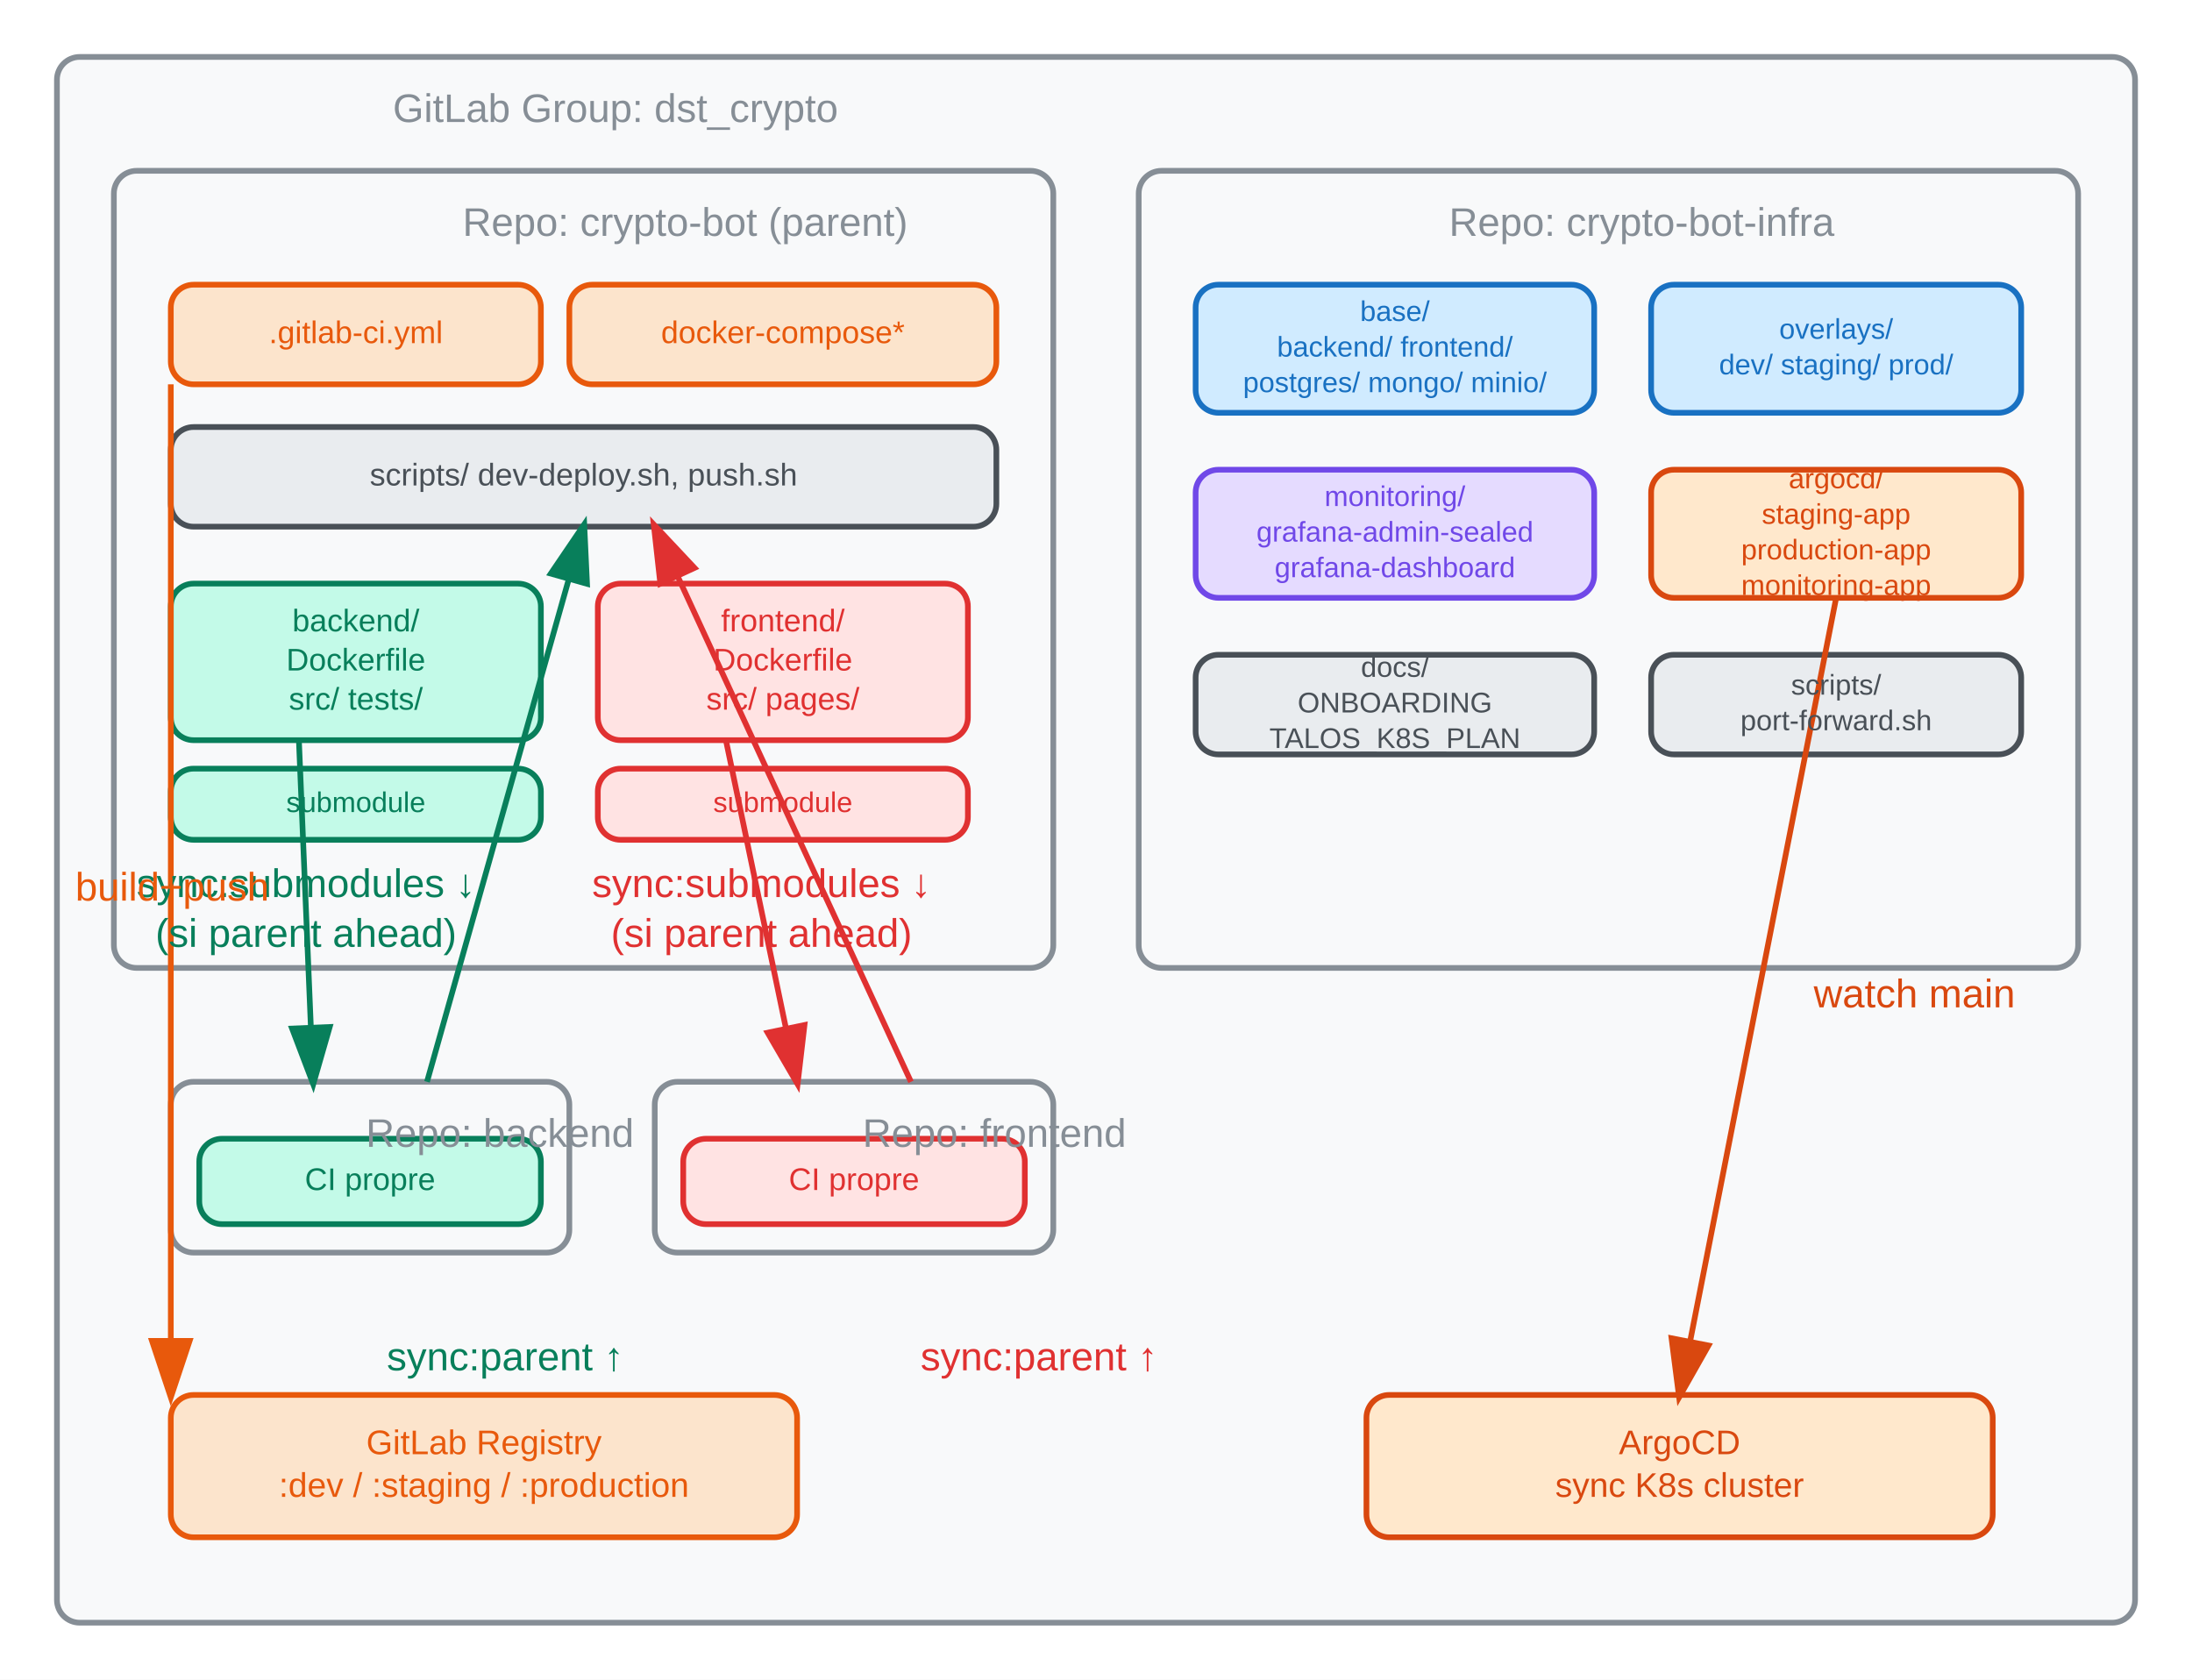
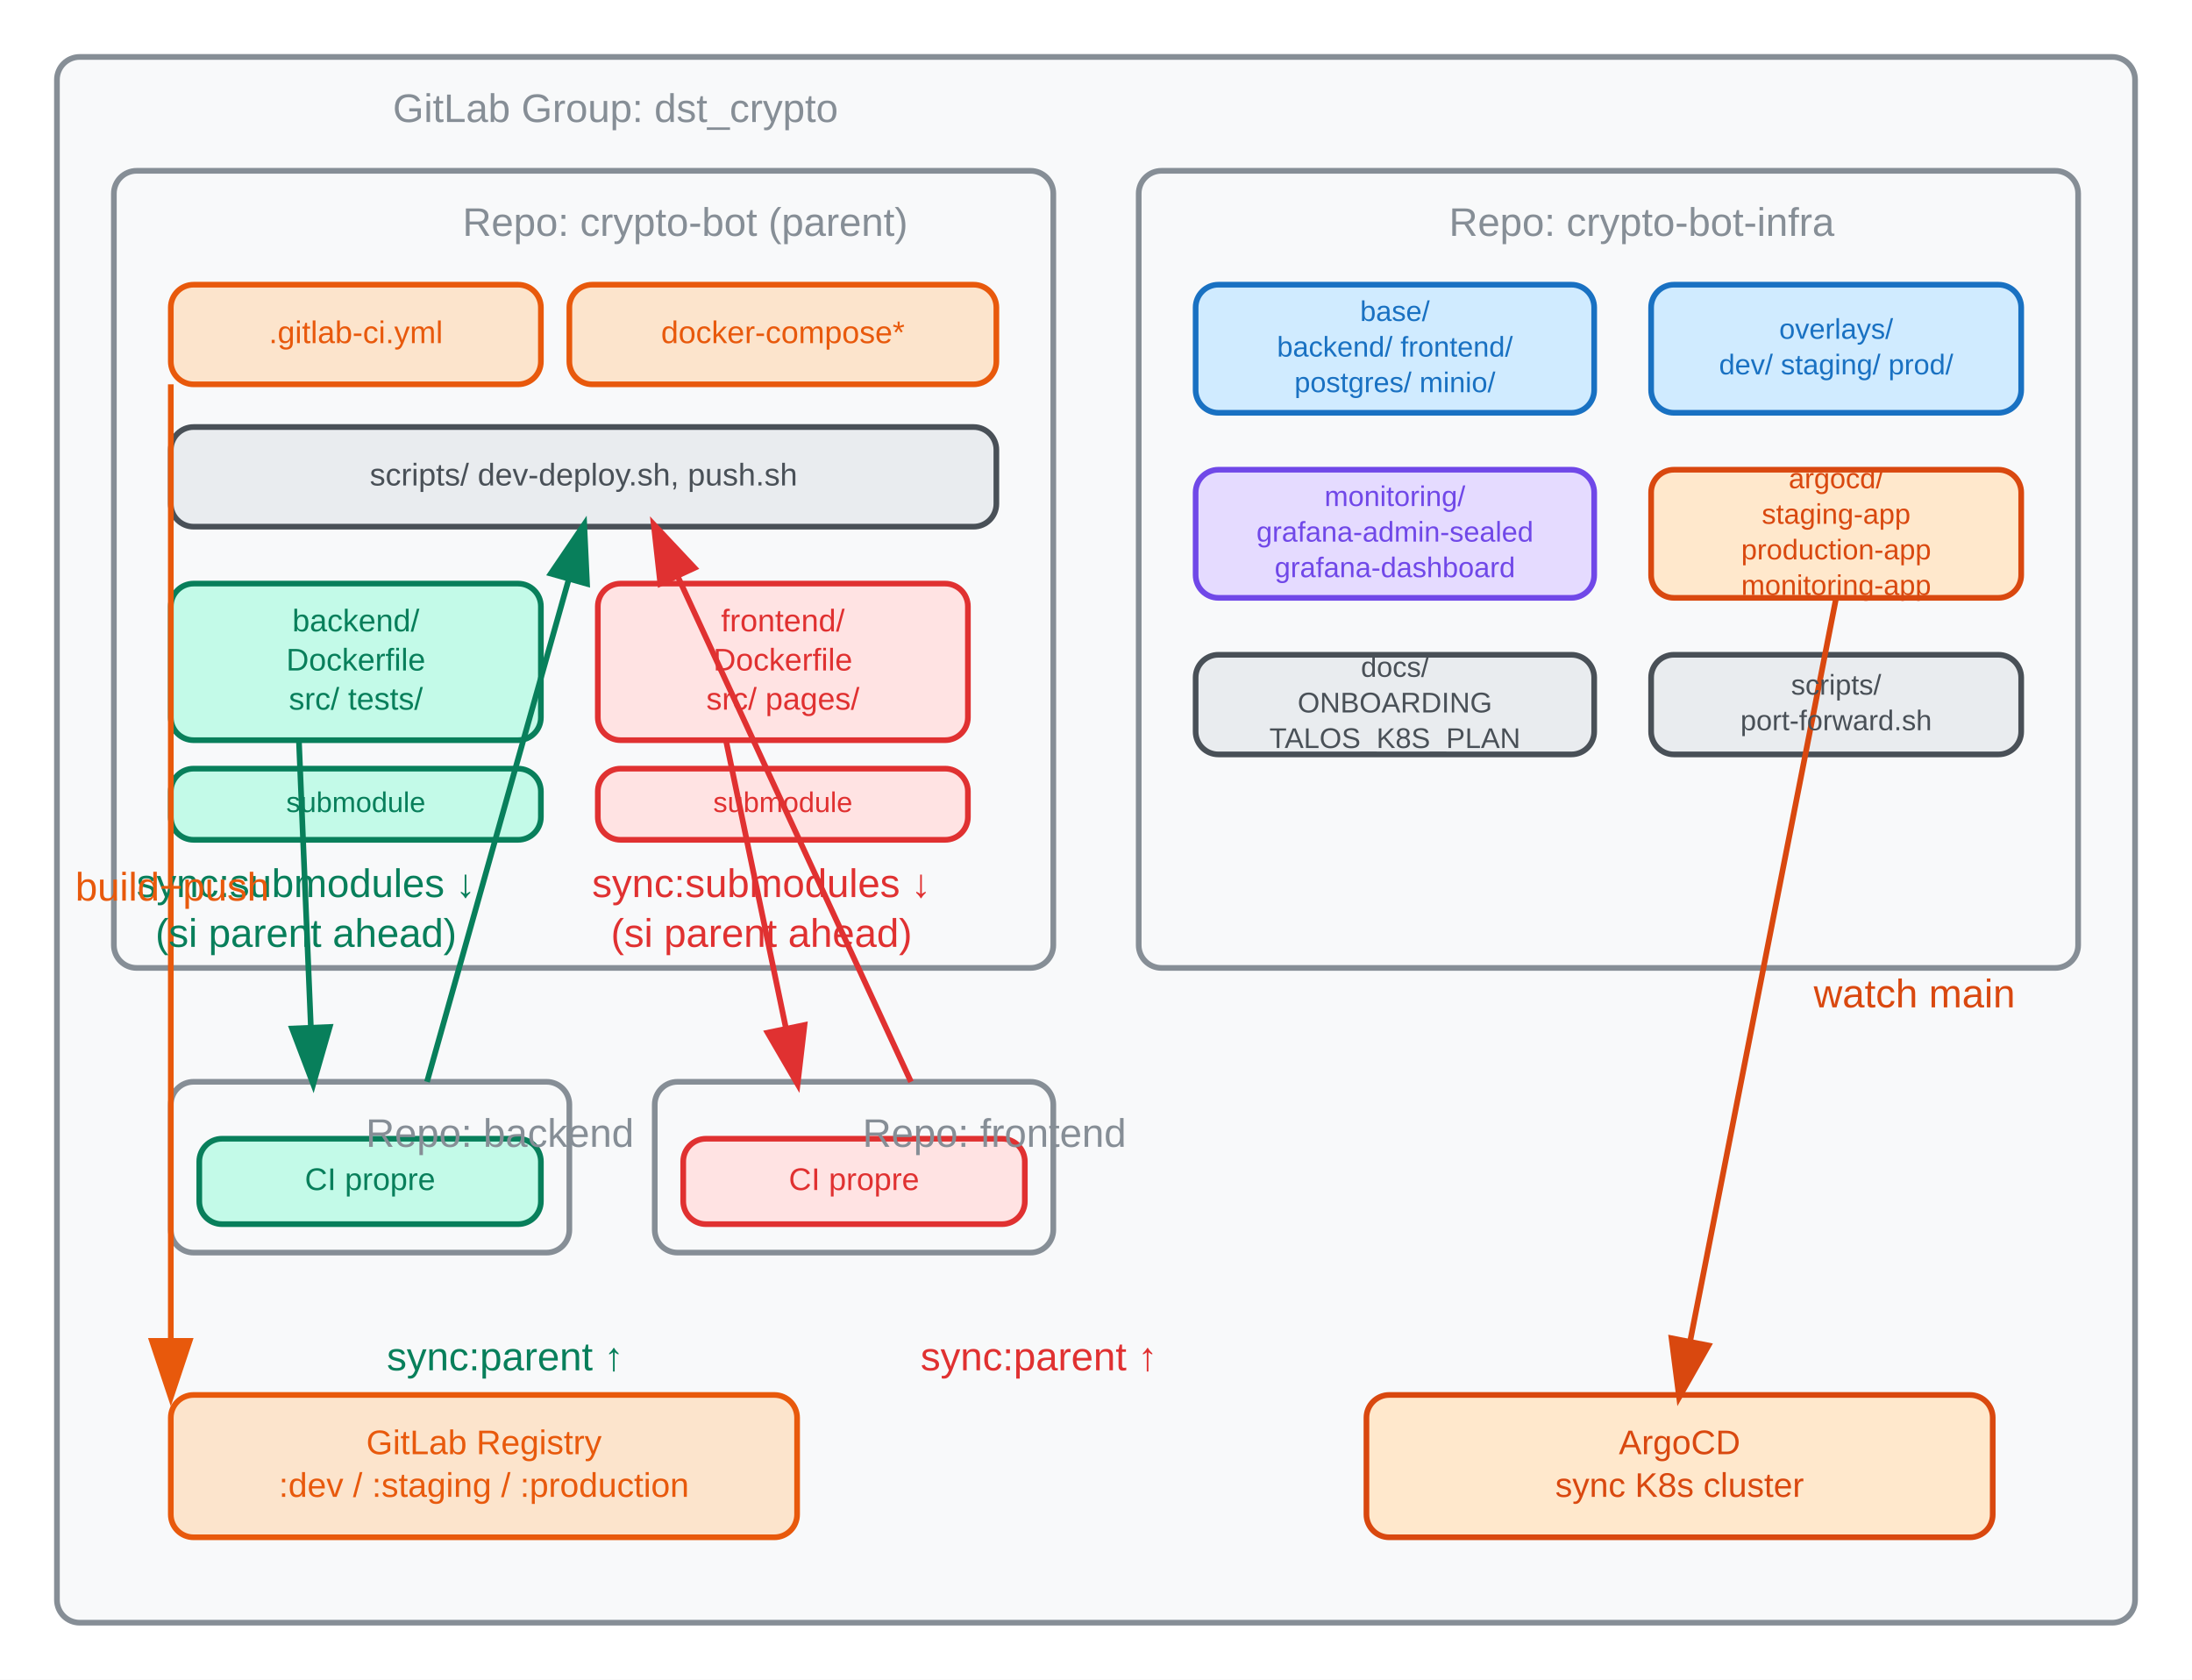
<svg xmlns="http://www.w3.org/2000/svg" width="770" height="590" viewBox="20 10 770 590">
  <style>text { font-family: "Segoe UI", Arial, sans-serif; }</style>
  <rect x="20" y="10" width="770" height="590" fill="#ffffff" />
  <rect x="40" y="30" width="730" height="550" rx="8" fill="#f8f9fa" stroke="#868e96" stroke-width="2" />
  <rect x="60" y="70" width="330" height="280" rx="8" fill="#f8f9fa" stroke="#868e96" stroke-width="2" />
  <rect x="80" y="110" width="130" height="35" rx="8" fill="#fce4cc" stroke="#e8590c" stroke-width="2" />
  <rect x="220" y="110" width="150" height="35" rx="8" fill="#fce4cc" stroke="#e8590c" stroke-width="2" />
  <rect x="80" y="160" width="290" height="35" rx="8" fill="#e9ecef" stroke="#495057" stroke-width="2" />
  <rect x="80" y="215" width="130" height="55" rx="8" fill="#c3fae8" stroke="#087f5b" stroke-width="2" />
  <rect x="230" y="215" width="130" height="55" rx="8" fill="#ffe3e3" stroke="#e03131" stroke-width="2" />
  <rect x="80" y="280" width="130" height="25" rx="8" fill="#c3fae8" stroke="#087f5b" stroke-width="2" />
  <rect x="230" y="280" width="130" height="25" rx="8" fill="#ffe3e3" stroke="#e03131" stroke-width="2" />
  <rect x="420" y="70" width="330" height="280" rx="8" fill="#f8f9fa" stroke="#868e96" stroke-width="2" />
  <rect x="440" y="110" width="140" height="45" rx="8" fill="#d0ebff" stroke="#1971c2" stroke-width="2" />
  <rect x="600" y="110" width="130" height="45" rx="8" fill="#d0ebff" stroke="#1971c2" stroke-width="2" />
  <rect x="440" y="175" width="140" height="45" rx="8" fill="#e5dbff" stroke="#7048e8" stroke-width="2" />
  <rect x="600" y="175" width="130" height="45" rx="8" fill="#ffe8cc" stroke="#d9480f" stroke-width="2" />
  <rect x="440" y="240" width="140" height="35" rx="8" fill="#e9ecef" stroke="#495057" stroke-width="2" />
  <rect x="600" y="240" width="130" height="35" rx="8" fill="#e9ecef" stroke="#495057" stroke-width="2" />
  <rect x="80" y="390" width="140" height="60" rx="8" fill="#f8f9fa" stroke="#868e96" stroke-width="2" />
  <rect x="90" y="410" width="120" height="30" rx="8" fill="#c3fae8" stroke="#087f5b" stroke-width="2" />
  <rect x="250" y="390" width="140" height="60" rx="8" fill="#f8f9fa" stroke="#868e96" stroke-width="2" />
  <rect x="260" y="410" width="120" height="30" rx="8" fill="#ffe3e3" stroke="#e03131" stroke-width="2" />
  <rect x="80" y="500" width="220" height="50" rx="8" fill="#fce4cc" stroke="#e8590c" stroke-width="2" />
  <rect x="500" y="500" width="220" height="50" rx="8" fill="#ffe8cc" stroke="#d9480f" stroke-width="2" />
  <defs>
    <marker id="ah_el_237" markerWidth="12" markerHeight="8" refX="10" refY="4" orient="auto">
      <path d="M0,0 L12,4 L0,8 Z" fill="#087f5b" />
    </marker>
  </defs>
  <polyline points="125,270 130,390" fill="none" stroke="#087f5b" stroke-width="2" marker-end="url(#ah_el_237)" />
  <defs>
    <marker id="ah_el_239" markerWidth="12" markerHeight="8" refX="10" refY="4" orient="auto">
      <path d="M0,0 L12,4 L0,8 Z" fill="#e03131" />
    </marker>
  </defs>
  <polyline points="275,270 300,390" fill="none" stroke="#e03131" stroke-width="2" marker-end="url(#ah_el_239)" />
  <defs>
    <marker id="ah_el_241" markerWidth="12" markerHeight="8" refX="10" refY="4" orient="auto">
      <path d="M0,0 L12,4 L0,8 Z" fill="#087f5b" />
    </marker>
  </defs>
  <polyline points="170,390 225,195" fill="none" stroke="#087f5b" stroke-width="2" marker-end="url(#ah_el_241)" />
  <defs>
    <marker id="ah_el_243" markerWidth="12" markerHeight="8" refX="10" refY="4" orient="auto">
      <path d="M0,0 L12,4 L0,8 Z" fill="#e03131" />
    </marker>
  </defs>
  <polyline points="340,390 250,195" fill="none" stroke="#e03131" stroke-width="2" marker-end="url(#ah_el_243)" />
  <defs>
    <marker id="ah_el_245" markerWidth="12" markerHeight="8" refX="10" refY="4" orient="auto">
      <path d="M0,0 L12,4 L0,8 Z" fill="#e8590c" />
    </marker>
  </defs>
  <polyline points="80,145 80,500" fill="none" stroke="#e8590c" stroke-width="2" marker-end="url(#ah_el_245)" />
  <defs>
    <marker id="ah_el_247" markerWidth="12" markerHeight="8" refX="10" refY="4" orient="auto">
      <path d="M0,0 L12,4 L0,8 Z" fill="#d9480f" />
    </marker>
  </defs>
  <polyline points="665,220 610,500" fill="none" stroke="#d9480f" stroke-width="2" marker-end="url(#ah_el_247)" />
  <text x="158.0" y="52.85" font-size="14" fill="#868e96" text-anchor="start">GitLab Group: dst_crypto</text>
  <text x="182.5" y="92.85" font-size="14" fill="#868e96" text-anchor="start">Repo: crypto-bot (parent)</text>
  <text x="145.0" y="130.525" font-size="11" fill="#e8590c" text-anchor="middle">.gitlab-ci.yml</text>
  <text x="295.0" y="130.525" font-size="11" fill="#e8590c" text-anchor="middle">docker-compose*</text>
  <text x="225.0" y="180.525" font-size="11" fill="#495057" text-anchor="middle">scripts/ dev-deploy.sh, push.sh</text>
  <text x="145.0" y="231.775" font-size="11" fill="#087f5b" text-anchor="middle">backend/</text>
  <text x="145.0" y="245.525" font-size="11" fill="#087f5b" text-anchor="middle">Dockerfile</text>
  <text x="145.0" y="259.275" font-size="11" fill="#087f5b" text-anchor="middle">src/ tests/</text>
  <text x="295.0" y="231.775" font-size="11" fill="#e03131" text-anchor="middle">frontend/</text>
  <text x="295.0" y="245.525" font-size="11" fill="#e03131" text-anchor="middle">Dockerfile</text>
  <text x="295.0" y="259.275" font-size="11" fill="#e03131" text-anchor="middle">src/ pages/</text>
  <text x="145.0" y="295.25" font-size="10" fill="#087f5b" text-anchor="middle">submodule</text>
  <text x="295.0" y="295.25" font-size="10" fill="#e03131" text-anchor="middle">submodule</text>
  <text x="529.0" y="92.85" font-size="14" fill="#868e96" text-anchor="start">Repo: crypto-bot-infra</text>
  <text x="510.0" y="122.75" font-size="10" fill="#1971c2" text-anchor="middle">base/</text>
  <text x="510.0" y="135.25" font-size="10" fill="#1971c2" text-anchor="middle">backend/ frontend/</text>
-   <text x="510.0" y="147.75" font-size="10" fill="#1971c2" text-anchor="middle">postgres/ mongo/ minio/</text>
+   <text x="510.0" y="147.75" font-size="10" fill="#1971c2" text-anchor="middle">postgres/ minio/</text>
  <text x="665.0" y="129.0" font-size="10" fill="#1971c2" text-anchor="middle">overlays/</text>
  <text x="665.0" y="141.5" font-size="10" fill="#1971c2" text-anchor="middle">dev/ staging/ prod/</text>
  <text x="510.0" y="187.75" font-size="10" fill="#7048e8" text-anchor="middle">monitoring/</text>
  <text x="510.0" y="200.25" font-size="10" fill="#7048e8" text-anchor="middle">grafana-admin-sealed</text>
  <text x="510.0" y="212.75" font-size="10" fill="#7048e8" text-anchor="middle">grafana-dashboard</text>
  <text x="665.0" y="181.5" font-size="10" fill="#d9480f" text-anchor="middle">argocd/</text>
  <text x="665.0" y="194.0" font-size="10" fill="#d9480f" text-anchor="middle">staging-app</text>
  <text x="665.0" y="206.5" font-size="10" fill="#d9480f" text-anchor="middle">production-app</text>
  <text x="665.0" y="219.0" font-size="10" fill="#d9480f" text-anchor="middle">monitoring-app</text>
  <text x="510.0" y="247.75" font-size="10" fill="#495057" text-anchor="middle">docs/</text>
  <text x="510.0" y="260.25" font-size="10" fill="#495057" text-anchor="middle">ONBOARDING</text>
  <text x="510.0" y="272.75" font-size="10" fill="#495057" text-anchor="middle">TALOS_K8S_PLAN</text>
  <text x="665.0" y="254.0" font-size="10" fill="#495057" text-anchor="middle">scripts/</text>
  <text x="665.0" y="266.5" font-size="10" fill="#495057" text-anchor="middle">port-forward.sh</text>
  <text x="148.5" y="412.85" font-size="14" fill="#868e96" text-anchor="start">Repo: backend</text>
  <text x="150.0" y="428.025" font-size="11" fill="#087f5b" text-anchor="middle">CI propre</text>
  <text x="323.0" y="412.85" font-size="14" fill="#868e96" text-anchor="start">Repo: frontend</text>
  <text x="320.0" y="428.025" font-size="11" fill="#e03131" text-anchor="middle">CI propre</text>
  <text x="190.0" y="520.8" font-size="12" fill="#e8590c" text-anchor="middle">GitLab Registry</text>
  <text x="190.0" y="535.8" font-size="12" fill="#e8590c" text-anchor="middle">:dev / :staging / :production</text>
  <text x="610.0" y="520.8" font-size="12" fill="#d9480f" text-anchor="middle">ArgoCD</text>
  <text x="610.0" y="535.8" font-size="12" fill="#d9480f" text-anchor="middle">sync K8s cluster</text>
  <text x="127.5" y="325.1" font-size="14" fill="#087f5b" text-anchor="middle">sync:submodules ↓</text>
  <text x="127.5" y="342.6" font-size="14" fill="#087f5b" text-anchor="middle">(si parent ahead)</text>
  <text x="287.5" y="325.1" font-size="14" fill="#e03131" text-anchor="middle">sync:submodules ↓</text>
  <text x="287.5" y="342.6" font-size="14" fill="#e03131" text-anchor="middle">(si parent ahead)</text>
  <text x="197.5" y="491.35" font-size="14" fill="#087f5b" text-anchor="middle">sync:parent ↑</text>
  <text x="385.0" y="491.35" font-size="14" fill="#e03131" text-anchor="middle">sync:parent ↑</text>
  <text x="80.5" y="326.35" font-size="14" fill="#e8590c" text-anchor="middle">build+push</text>
  <text x="692.5" y="363.85" font-size="14" fill="#d9480f" text-anchor="middle">watch main</text>
</svg>
